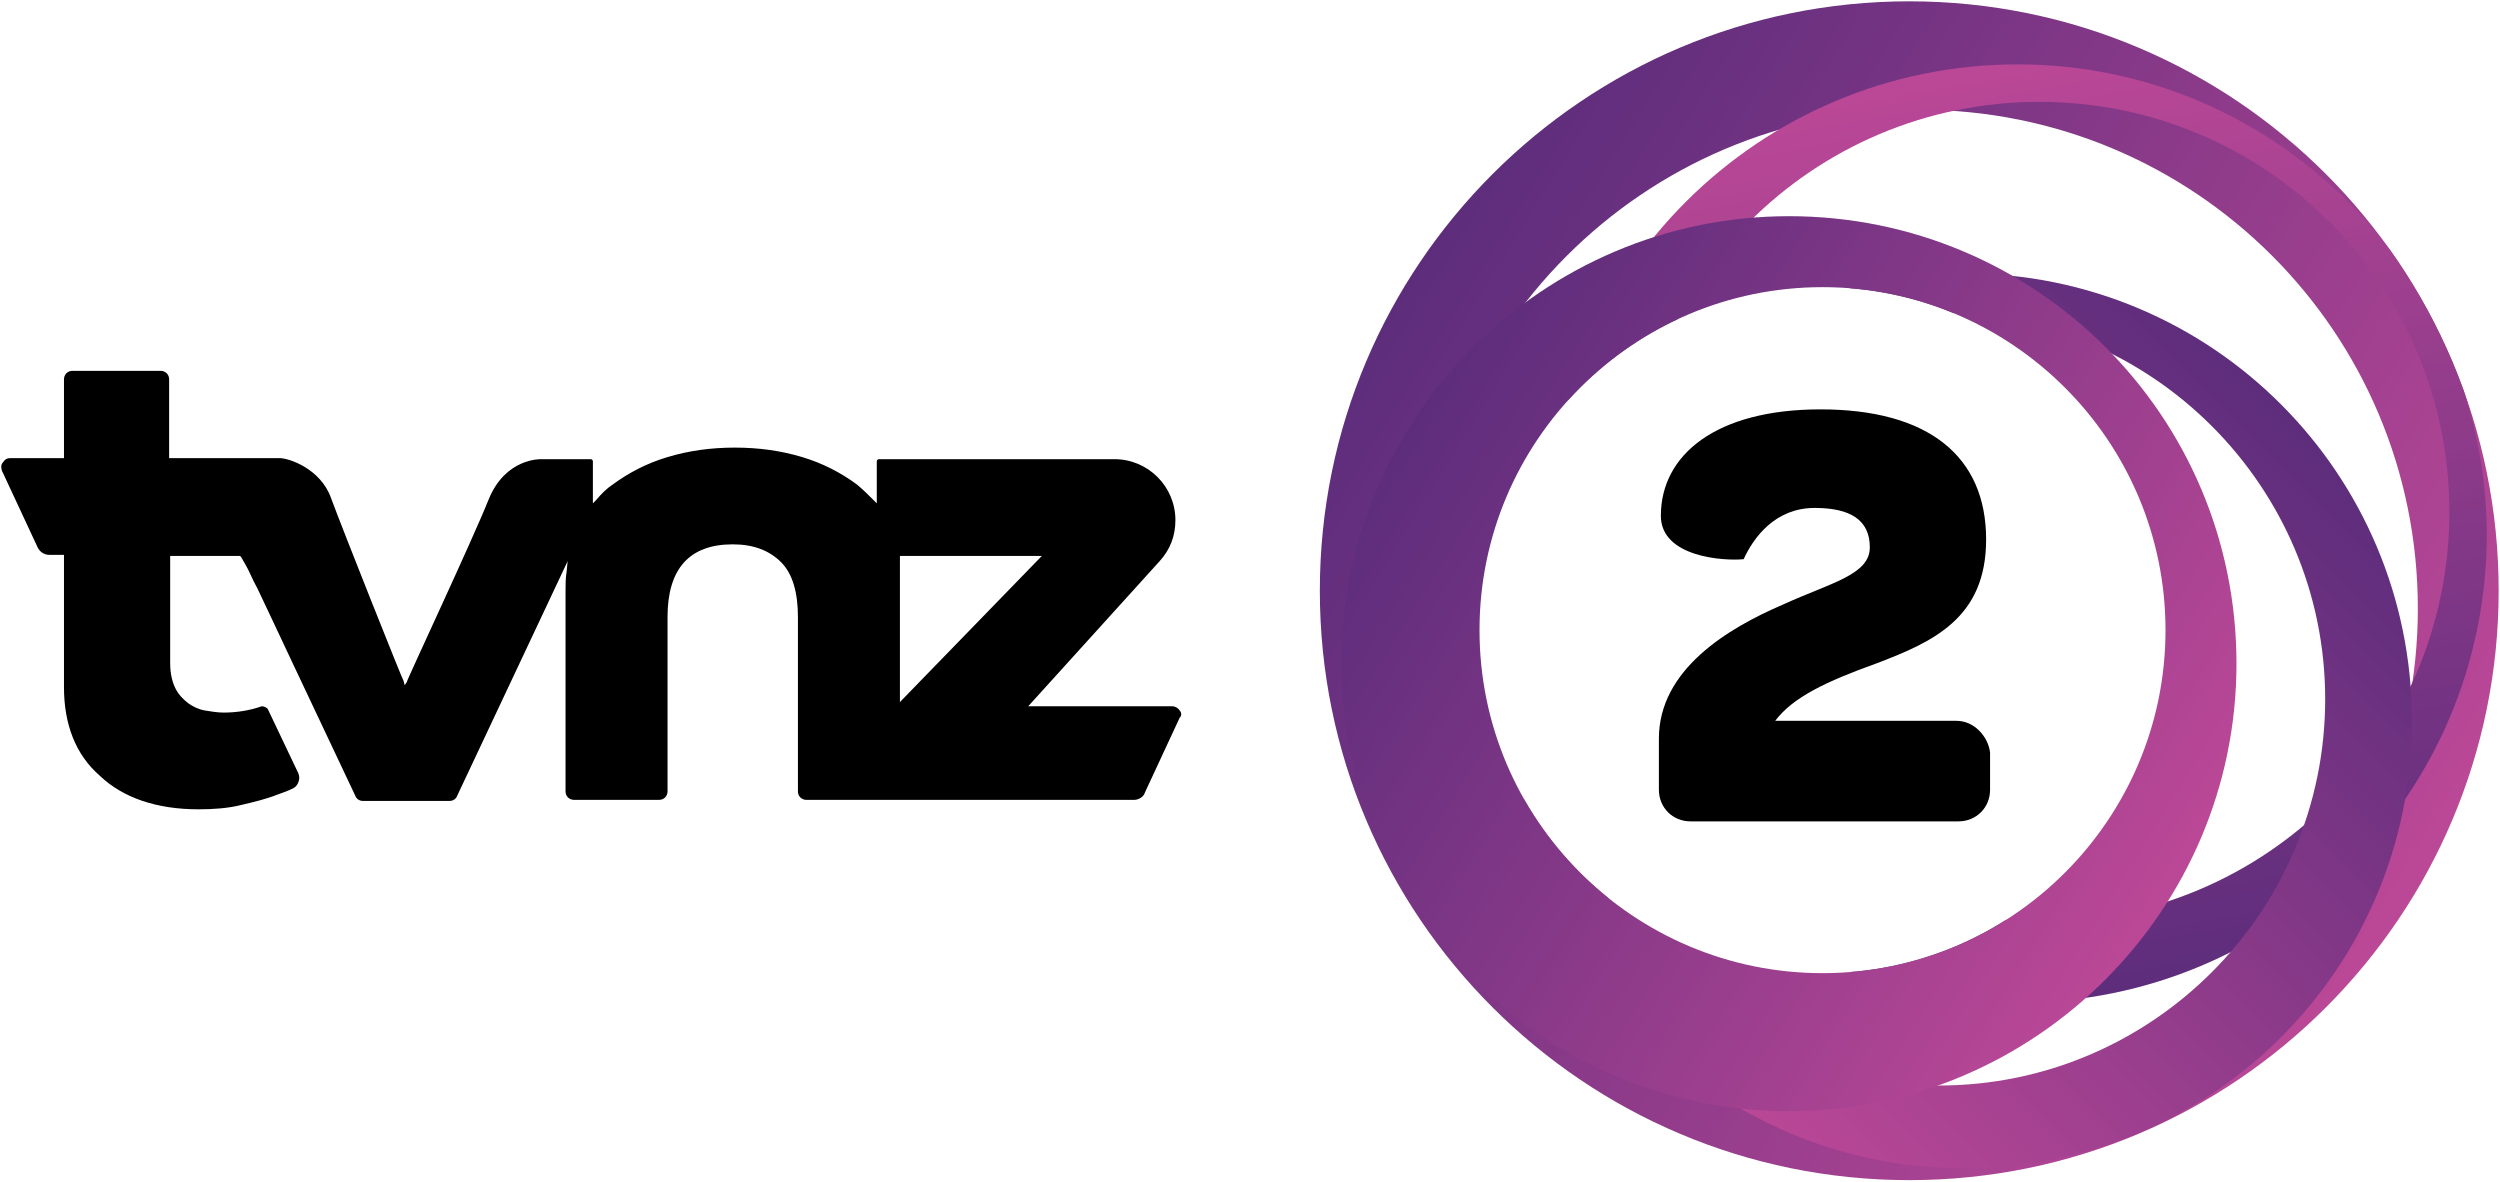
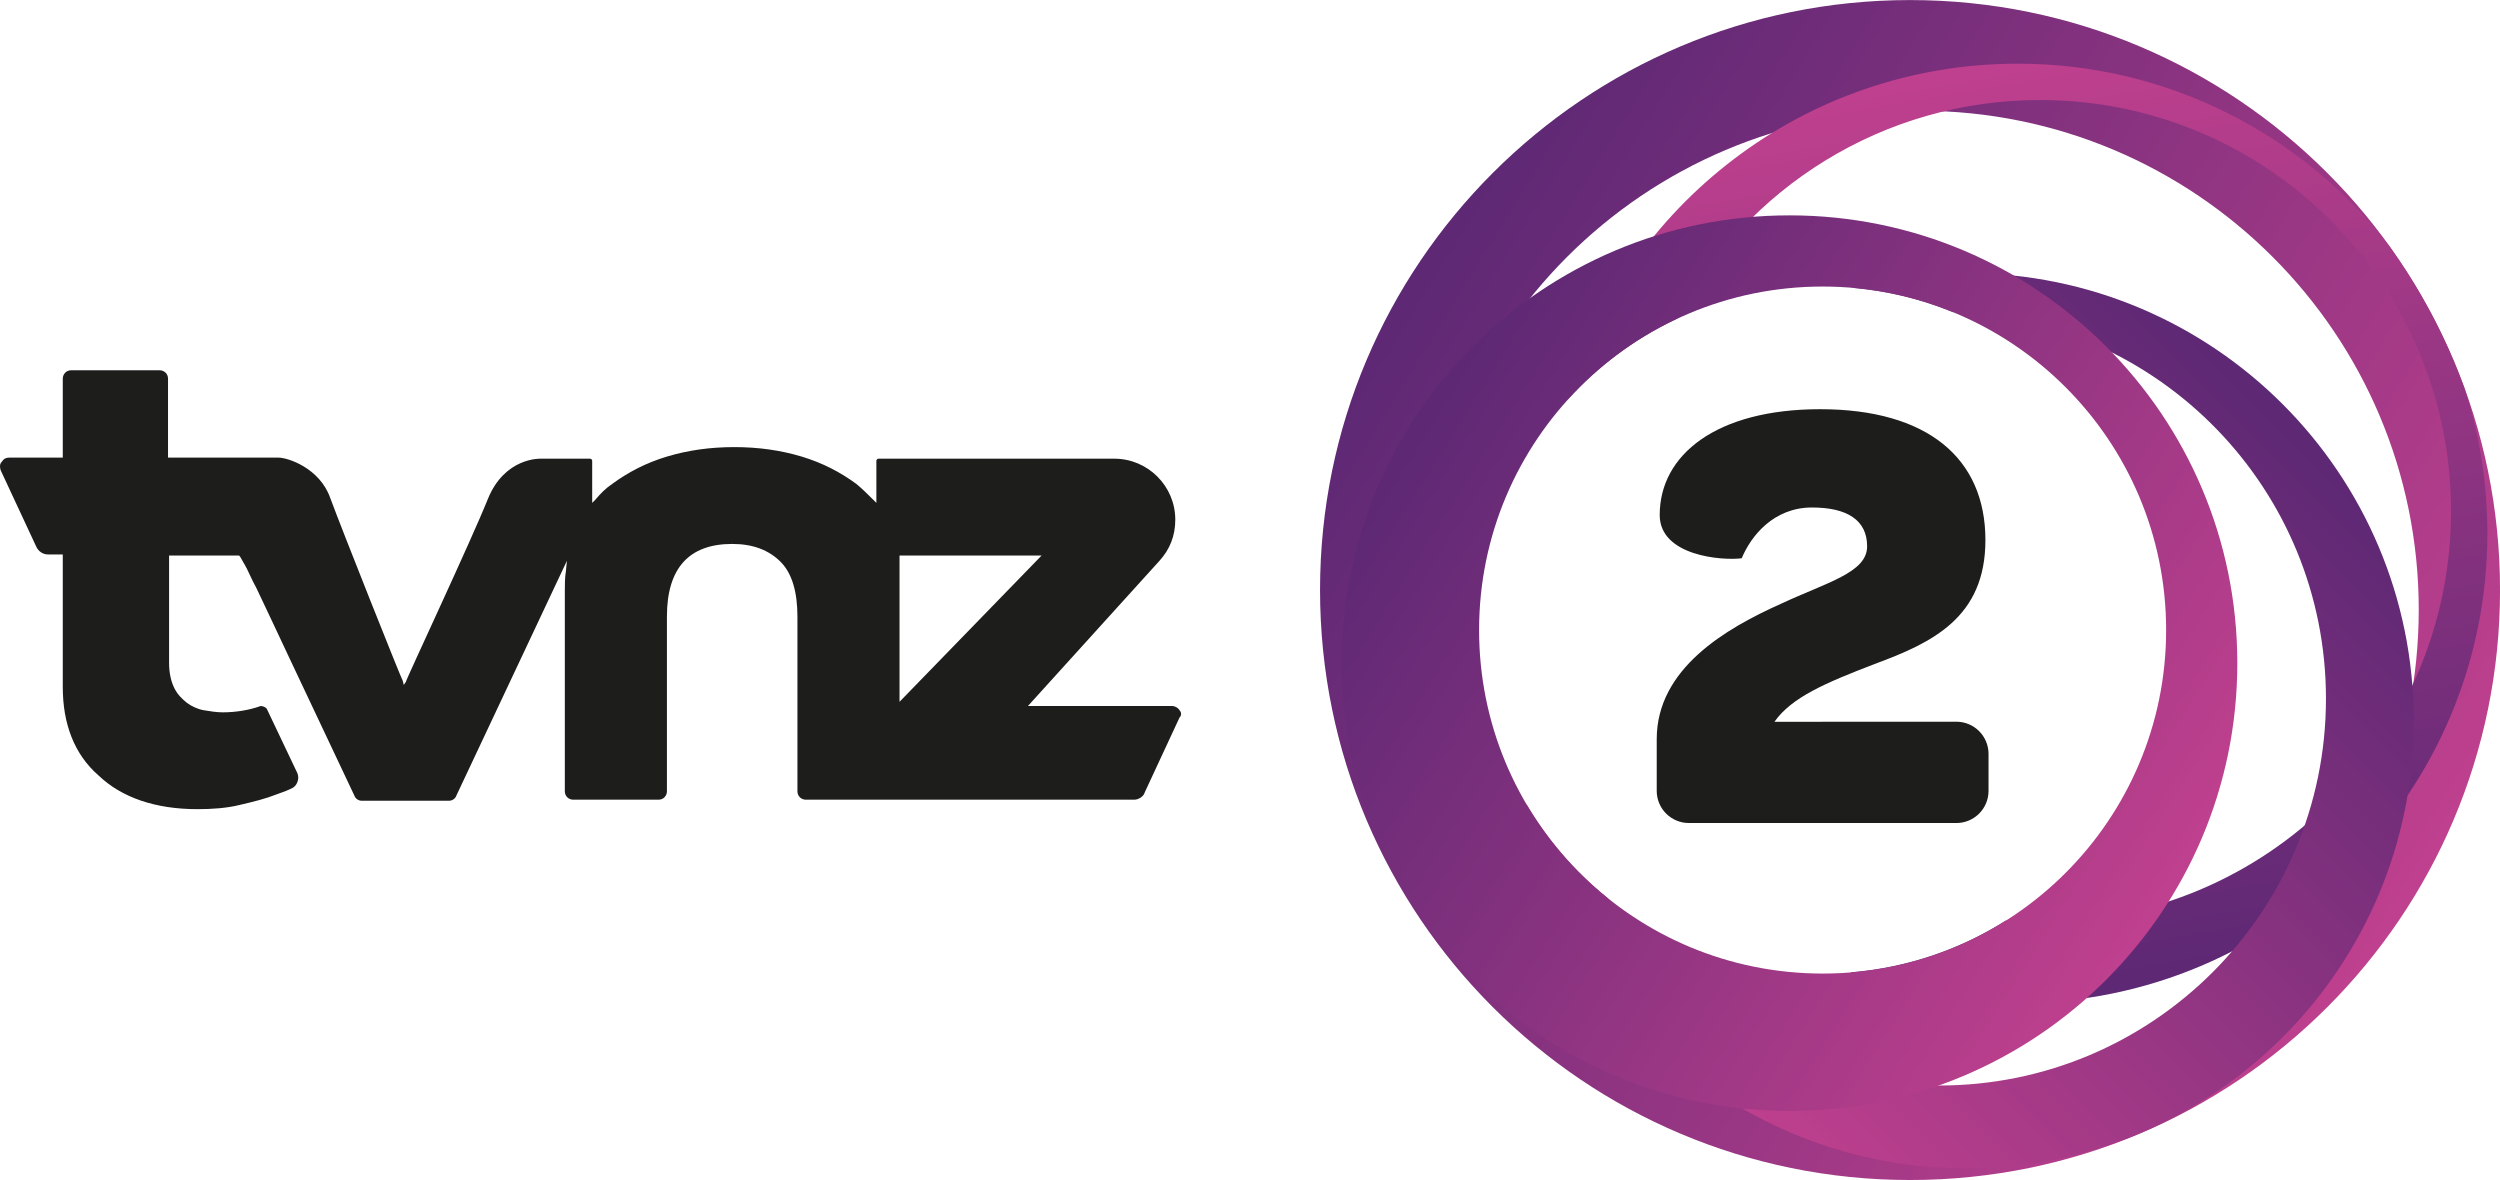
- <svg xmlns="http://www.w3.org/2000/svg" xmlns:xlink="http://www.w3.org/1999/xlink" id="svg5207" width="1e3" height="472.53" version="1.1">
+ <svg xmlns="http://www.w3.org/2000/svg" id="svg5207" width="691.27" height="326.27" version="1.1">
  <defs id="defs5209">
-     <linearGradient id="SVGID_139_" x1="381.9" x2="331.12" y1="498.02" y2="466.54" gradientUnits="userSpaceOnUse">
-       <stop id="stop1279" stop-color="#BB4897" offset="0" />
-       <stop id="stop1281" stop-color="#5D2D7C" offset="1" />
+     <clipPath id="clipPath432">
+       <path id="path430" d="m125.21 353.06h40.057v34.861h-40.057z" />
+     </clipPath>
+     <linearGradient id="linearGradient454" x2="1" gradientTransform="matrix(-29.633 18.373 18.373 29.633 157.46 361.31)" gradientUnits="userSpaceOnUse">
+       <stop id="stop450" stop-color="#bf408e" offset="0" />
+       <stop id="stop452" stop-color="#5d2874" offset="1" />
    </linearGradient>
-     <clipPath id="SVGID_138_">
-       <use id="use1276" width="1003.5" height="592" xlink:href="#SVGID_137_" />
+     <linearGradient id="linearGradient474" x2="1" gradientTransform="matrix(4.8201 -27.336 -27.336 -4.8201 143.41 385.84)" gradientUnits="userSpaceOnUse">
+       <stop id="stop470" stop-color="#bf408e" offset="0" />
+       <stop id="stop472" stop-color="#5d2874" offset="1" />
+     </linearGradient>
+     <linearGradient id="linearGradient494" x2="1" gradientTransform="matrix(18.703 18.703 18.703 -18.703 134.94 357.29)" gradientUnits="userSpaceOnUse">
+       <stop id="stop490" stop-color="#bf408e" offset="0" />
+       <stop id="stop492" stop-color="#5d2874" offset="1" />
+     </linearGradient>
+     <linearGradient id="linearGradient514" x2="1" gradientTransform="matrix(-22.492 13.945 13.945 22.492 150.32 361.37)" gradientUnits="userSpaceOnUse">
+       <stop id="stop510" stop-color="#bf408e" offset="0" />
+       <stop id="stop512" stop-color="#5d2874" offset="1" />
+     </linearGradient>
+     <clipPath id="clipPath524">
+       <path id="path522" d="m125.21 353.06h40.057v34.861h-40.057z" />
    </clipPath>
-     <linearGradient id="SVGID_140_" x1="357.83" x2="366.09" y1="455.98" y2="502.83" gradientUnits="userSpaceOnUse">
-       <stop id="stop1286" stop-color="#BB4897" offset="0" />
-       <stop id="stop1288" stop-color="#5D2D7C" offset="1" />
-     </linearGradient>
-     <linearGradient id="SVGID_141_" x1="343.32" x2="375.37" y1="504.91" y2="472.86" gradientUnits="userSpaceOnUse">
-       <stop id="stop1293" stop-color="#BB4897" offset="0" />
-       <stop id="stop1295" stop-color="#5D2D7C" offset="1" />
-     </linearGradient>
-     <linearGradient id="SVGID_142_" x1="369.68" x2="331.13" y1="497.92" y2="474.02" gradientUnits="userSpaceOnUse">
-       <stop id="stop1300" stop-color="#BB4897" offset="0" />
-       <stop id="stop1302" stop-color="#5D2D7C" offset="1" />
-     </linearGradient>
  </defs>
-   <g id="layer1" transform="translate(-51.24 -41.493)">
-     <g id="g1018" transform="matrix(4.206 0 0 4.206 -506.12 -1738.2)">
-       <g id="g1020">
-         <path id="path1022" d="m244.7 490.7c-0.1-0.2-0.4-0.4-0.7-0.4h-13.7l12.5-13.8c1-1.1 1.5-2.4 1.5-3.9 0-3.2-2.6-5.8-5.8-5.8h-22.4c-0.1 0-0.2 0.1-0.2 0.2v4l-0.3-0.3c-0.5-0.5-1-1-1.6-1.5-1.5-1.1-3.2-2-5.2-2.6s-4.1-0.9-6.4-0.9-4.4 0.3-6.4 0.9-3.7 1.5-5.2 2.6c-0.6 0.4-1.1 0.9-1.6 1.5l-0.3 0.3v-4c0-0.1-0.1-0.2-0.2-0.2h-4.7c-0.1 0-3.4-0.1-5 3.8-1.6 4-7.8 17.2-7.8 17.4l-0.2 0.3-0.1-0.4c-0.1-0.1-5.8-14.4-6.9-17.4-1-2.8-4-3.8-4.9-3.8h-10.5v-7.5c0-0.5-0.4-0.8-0.8-0.8h-8.4c-0.5 0-0.8 0.4-0.8 0.8v7.5h-5.1c-0.3 0-0.5 0.1-0.7 0.4-0.2 0.2-0.2 0.5-0.1 0.8l3.4 7.3c0.2 0.4 0.6 0.7 1.1 0.7h1.4v12.6c0 3.5 1.1 6.4 3.4 8.4 2.2 2.1 5.4 3.2 9.4 3.2 1.4 0 2.8-0.1 4-0.4 1.3-0.3 2.5-0.6 3.5-1 0.6-0.2 1.1-0.4 1.5-0.6 0.2-0.1 0.4-0.3 0.5-0.6s0.1-0.5 0-0.8l-2.9-6.1c-0.1-0.2-0.4-0.3-0.6-0.3-1.1 0.4-2.4 0.6-3.6 0.6-0.6 0-1.2-0.1-1.8-0.2s-1.2-0.4-1.6-0.7c-0.5-0.4-0.9-0.8-1.2-1.4s-0.5-1.4-0.5-2.4v-10.2h6.6c0.1 0 0.1 0 0.6 0.9 0.3 0.5 0.6 1.3 1.1 2.2 0.8 1.7 1.9 4 3.3 7 2.4 5.1 5 10.6 6 12.7 0.1 0.3 0.4 0.5 0.7 0.5h8.3c0.3 0 0.6-0.2 0.7-0.5l10.5-22.3-0.1 1c-0.1 0.6-0.1 1.3-0.1 1.9v19c0 0.5 0.4 0.8 0.8 0.8h8.1c0.5 0 0.8-0.4 0.8-0.8v-16.6c0-4.6 2.1-6.9 6.2-6.9 2 0 3.5 0.6 4.6 1.7s1.6 2.9 1.6 5.2v16.6c0 0.5 0.4 0.8 0.8 0.8h31.2c0.4 0 0.9-0.3 1-0.7l3.3-7.1c0.2-0.2 0.2-0.5 0-0.7zm-26.6-14.7h13.5l-13.5 13.9v-13.9z" />
+   <g id="g1018" transform="matrix(2.9103 0 0 2.9103 -386.01 -1231.7)" fill="#1d1d1b">
+     <g id="g1020" fill="#1d1d1b">
+       <path id="path1022" d="m244.7 490.7c-0.1-0.2-0.4-0.4-0.7-0.4h-13.7l12.5-13.8c1-1.1 1.5-2.4 1.5-3.9 0-3.2-2.6-5.8-5.8-5.8h-22.4c-0.1 0-0.2 0.1-0.2 0.2v4l-0.3-0.3c-0.5-0.5-1-1-1.6-1.5-1.5-1.1-3.2-2-5.2-2.6s-4.1-0.9-6.4-0.9-4.4 0.3-6.4 0.9-3.7 1.5-5.2 2.6c-0.6 0.4-1.1 0.9-1.6 1.5l-0.3 0.3v-4c0-0.1-0.1-0.2-0.2-0.2h-4.7c-0.1 0-3.4-0.1-5 3.8-1.6 4-7.8 17.2-7.8 17.4l-0.2 0.3-0.1-0.4c-0.1-0.1-5.8-14.4-6.9-17.4-1-2.8-4-3.8-4.9-3.8h-10.5v-7.5c0-0.5-0.4-0.8-0.8-0.8h-8.4c-0.5 0-0.8 0.4-0.8 0.8v7.5h-5.1c-0.3 0-0.5 0.1-0.7 0.4-0.2 0.2-0.2 0.5-0.1 0.8l3.4 7.3c0.2 0.4 0.6 0.7 1.1 0.7h1.4v12.6c0 3.5 1.1 6.4 3.4 8.4 2.2 2.1 5.4 3.2 9.4 3.2 1.4 0 2.8-0.1 4-0.4 1.3-0.3 2.5-0.6 3.5-1 0.6-0.2 1.1-0.4 1.5-0.6 0.2-0.1 0.4-0.3 0.5-0.6s0.1-0.5 0-0.8l-2.9-6.1c-0.1-0.2-0.4-0.3-0.6-0.3-1.1 0.4-2.4 0.6-3.6 0.6-0.6 0-1.2-0.1-1.8-0.2s-1.2-0.4-1.6-0.7c-0.5-0.4-0.9-0.8-1.2-1.4s-0.5-1.4-0.5-2.4v-10.2h6.6c0.1 0 0.1 0 0.6 0.9 0.3 0.5 0.6 1.3 1.1 2.2 0.8 1.7 1.9 4 3.3 7 2.4 5.1 5 10.6 6 12.7 0.1 0.3 0.4 0.5 0.7 0.5h8.3c0.3 0 0.6-0.2 0.7-0.5l10.5-22.3-0.1 1c-0.1 0.6-0.1 1.3-0.1 1.9v19c0 0.5 0.4 0.8 0.8 0.8h8.1c0.5 0 0.8-0.4 0.8-0.8v-16.6c0-4.6 2.1-6.9 6.2-6.9 2 0 3.5 0.6 4.6 1.7s1.6 2.9 1.6 5.2v16.6c0 0.5 0.4 0.8 0.8 0.8h31.2c0.4 0 0.9-0.3 1-0.7l3.3-7.1c0.2-0.2 0.2-0.5 0-0.7zm-26.6-14.7h13.5l-13.5 13.9z" fill="#1d1d1b" />
+     </g>
+   </g>
+   <g id="g12201" transform="matrix(9.3591 0 0 -9.3591 -806.85 3630.7)">
+     <g id="g426">
+       <g id="g428" clip-path="url(#clipPath432)">
+         <g id="g434" transform="translate(144.01 366.61)">
+           <path id="path436" d="m0 0-5.375-2e-3c0.508 0.724 1.516 1.152 2.959 1.707 1.702 0.629 3.274 1.369 3.274 3.662 0 2.423-1.72 3.866-4.883 3.866-3.071 0-4.74-1.35-4.74-3.126 0-1.211 1.845-1.353 2.423-1.278 0.272 0.656 0.94 1.5 2.076 1.5 1.036 0 1.629-0.371 1.629-1.147s-1.166-1.054-2.553-1.701c-1.61-0.722-3.663-1.905-3.663-3.996v-1.528c0-0.525 0.426-0.95 0.951-0.95h7.902c0.525 0 0.95 0.425 0.95 0.95v1.093c0 0.524-0.425 0.95-0.95 0.95" fill="#1d1d1b" />
+         </g>
      </g>
    </g>
-     <g id="g1266" transform="matrix(7.8851 0 0 7.8851 -1996.1 -3525.2)">
-       <path id="path1268" d="m358.9 488.9h-9.2c0.9-1.2 2.6-2 5.1-2.9 2.9-1.1 5.6-2.3 5.6-6.3 0-4.2-2.9-6.6-8.4-6.6-5.3 0-8.1 2.3-8.1 5.4 0 2.1 3.2 2.3 4.2 2.2 0.5-1.1 1.6-2.6 3.6-2.6 1.8 0 2.8 0.6 2.8 2s-2 1.8-4.4 2.9c-2.8 1.2-6.3 3.3-6.3 6.8v2.6c0 0.9 0.7 1.6 1.6 1.6h13.6c0.9 0 1.6-0.7 1.6-1.6v-1.9c-0.1-0.8-0.8-1.6-1.7-1.6z" />
-       <g id="g1270">
-         <defs id="defs1272">
-           <path id="SVGID_137_" d="m356.5 452.4c-16.5 0-29.9 13.4-29.9 29.9s13.4 29.9 29.9 29.9 29.9-13.4 29.9-29.9-13.4-29.9-29.9-29.9zm-4.4 49.3c-9.6 0-17.4-7.8-17.4-17.4s7.8-17.4 17.4-17.4 17.4 7.8 17.4 17.4-7.8 17.4-17.4 17.4z" />
-         </defs>
-         <clipPath id="clipPath5397">
-           <use id="use5399" width="1003.5" height="592" xlink:href="#SVGID_137_" />
-         </clipPath>
-         <path id="path1283" class="st93" d="m356.5 452.4c-16.5 0-29.9 13.4-29.9 29.9s13.4 29.9 29.9 29.9 29.9-13.4 29.9-29.9-13.4-29.9-29.9-29.9zm0.5 56.1c-13.9 0-25.3-11.3-25.3-25.3 0-13.9 11.3-25.3 25.3-25.3s25.3 11.3 25.3 25.3-11.3 25.3-25.3 25.3z" clip-path="url(#SVGID_138_)" fill="url(#SVGID_139_)" />
-         <path id="path1290" class="st94" d="m362 455.6c-13.1 0-23.8 10.6-23.8 23.8 0 13.1 10.6 23.8 23.8 23.8s23.8-10.6 23.8-23.8c-0.1-13.1-10.7-23.8-23.8-23.8zm1.1 43.5c-11.5 0-20.8-9.3-20.8-20.8s9.3-20.8 20.8-20.8 20.8 9.3 20.8 20.8-9.3 20.8-20.8 20.8z" clip-path="url(#SVGID_138_)" fill="url(#SVGID_140_)" />
-         <path id="path1297" class="st95" d="m359.3 466.2c-12.5 0-22.7 10.1-22.7 22.7 0 12.5 10.1 22.7 22.7 22.7 12.5 0 22.7-10.1 22.7-22.7 0-12.5-10.1-22.7-22.7-22.7zm-1.3 41.2c-10.8 0-19.6-8.8-19.6-19.6s8.8-19.6 19.6-19.6 19.6 8.8 19.6 19.6-8.8 19.6-19.6 19.6z" clip-path="url(#SVGID_138_)" fill="url(#SVGID_141_)" />
-         <path id="path1304" class="st96" d="m350.4 463.3c-12.5 0-22.7 10.2-22.7 22.7s10.2 22.7 22.7 22.7 22.7-10.2 22.7-22.7c0-12.6-10.2-22.7-22.7-22.7zm1.7 38.4c-9.6 0-17.4-7.8-17.4-17.4s7.8-17.4 17.4-17.4 17.4 7.8 17.4 17.4-7.8 17.4-17.4 17.4z" clip-path="url(#SVGID_138_)" fill="url(#SVGID_142_)" />
+     <g id="g438">
+       <g id="g440">
+         <g id="g446">
+           <g id="g448">
+             <path id="path456" d="m125.21 370.5c0-9.627 7.805-17.43 17.431-17.43 9.627 0 17.431 7.803 17.431 17.43s-7.804 17.431-17.431 17.431c-9.626 0-17.431-7.804-17.431-17.431m2.982-0.58c0 8.141 6.598 14.74 14.739 14.74 8.14 0 14.739-6.599 14.739-14.74 0-8.14-6.599-14.739-14.739-14.739-8.141 0-14.739 6.599-14.739 14.739" fill="url(#linearGradient454)" />
+           </g>
+         </g>
      </g>
+     </g>
+     <g id="g458">
+       <g id="g460">
+         <g id="g466">
+           <g id="g468">
+             <path id="path476" d="m132.51 376.11c0.903 1.003 2.002 1.823 3.237 2.403 2.037 3.845 6.08 6.464 10.735 6.464 6.706 0 12.142-5.436 12.142-12.142s-5.436-12.142-12.142-12.142c-0.342 0-0.679 0.014-1.014 0.041-1.349-0.852-2.913-1.394-4.591-1.529 1.536-0.586 3.202-0.907 4.944-0.907 7.664 0 13.877 6.213 13.877 13.876 0 1.481-0.233 2.906-0.662 4.245-0.552 1.532-1.316 2.964-2.252 4.263-2.539 3.267-6.505 5.369-10.963 5.369-6.297 0-11.614-4.194-13.311-9.941" fill="url(#linearGradient474)" />
+           </g>
+         </g>
+       </g>
+     </g>
+     <g id="g478">
+       <g id="g480">
+         <g id="g486">
+           <g id="g488">
+             <path id="path496" d="m140.92 379.43c1.048-0.088 2.051-0.335 2.984-0.718 6.126-0.212 11.025-5.244 11.025-11.421 0-6.312-5.116-11.429-11.429-11.429-4.16 0-7.801 2.223-9.8 5.546-0.959 0.771-1.773 1.714-2.399 2.779 1.15-6.131 6.532-10.772 12.997-10.772 7.304 0 13.225 5.921 13.225 13.225s-5.921 13.225-13.225 13.225c-1.167 0-2.3-0.151-3.378-0.435" fill="url(#linearGradient494)" />
+           </g>
+         </g>
+       </g>
+     </g>
+     <g id="g498">
+       <g id="g500">
+         <g id="g506">
+           <g id="g508">
+             <path id="path516" d="m125.85 368.34c0-7.307 5.923-13.23 13.23-13.23s13.23 5.923 13.23 13.23-5.923 13.23-13.23 13.23-13.23-5.923-13.23-13.23m13.946-9.167c-5.484 0.138-9.887 4.627-9.887 10.144 0 5.606 4.544 10.15 10.149 10.15s10.149-4.544 10.149-10.15c0-5.604-4.544-10.148-10.149-10.148-0.087 0-0.174 1e-3 -0.262 4e-3" fill="url(#linearGradient514)" />
+           </g>
+         </g>
+       </g>
+     </g>
+     <g id="g518">
+       <g id="g520" clip-path="url(#clipPath524)" />
    </g>
  </g>
</svg>
